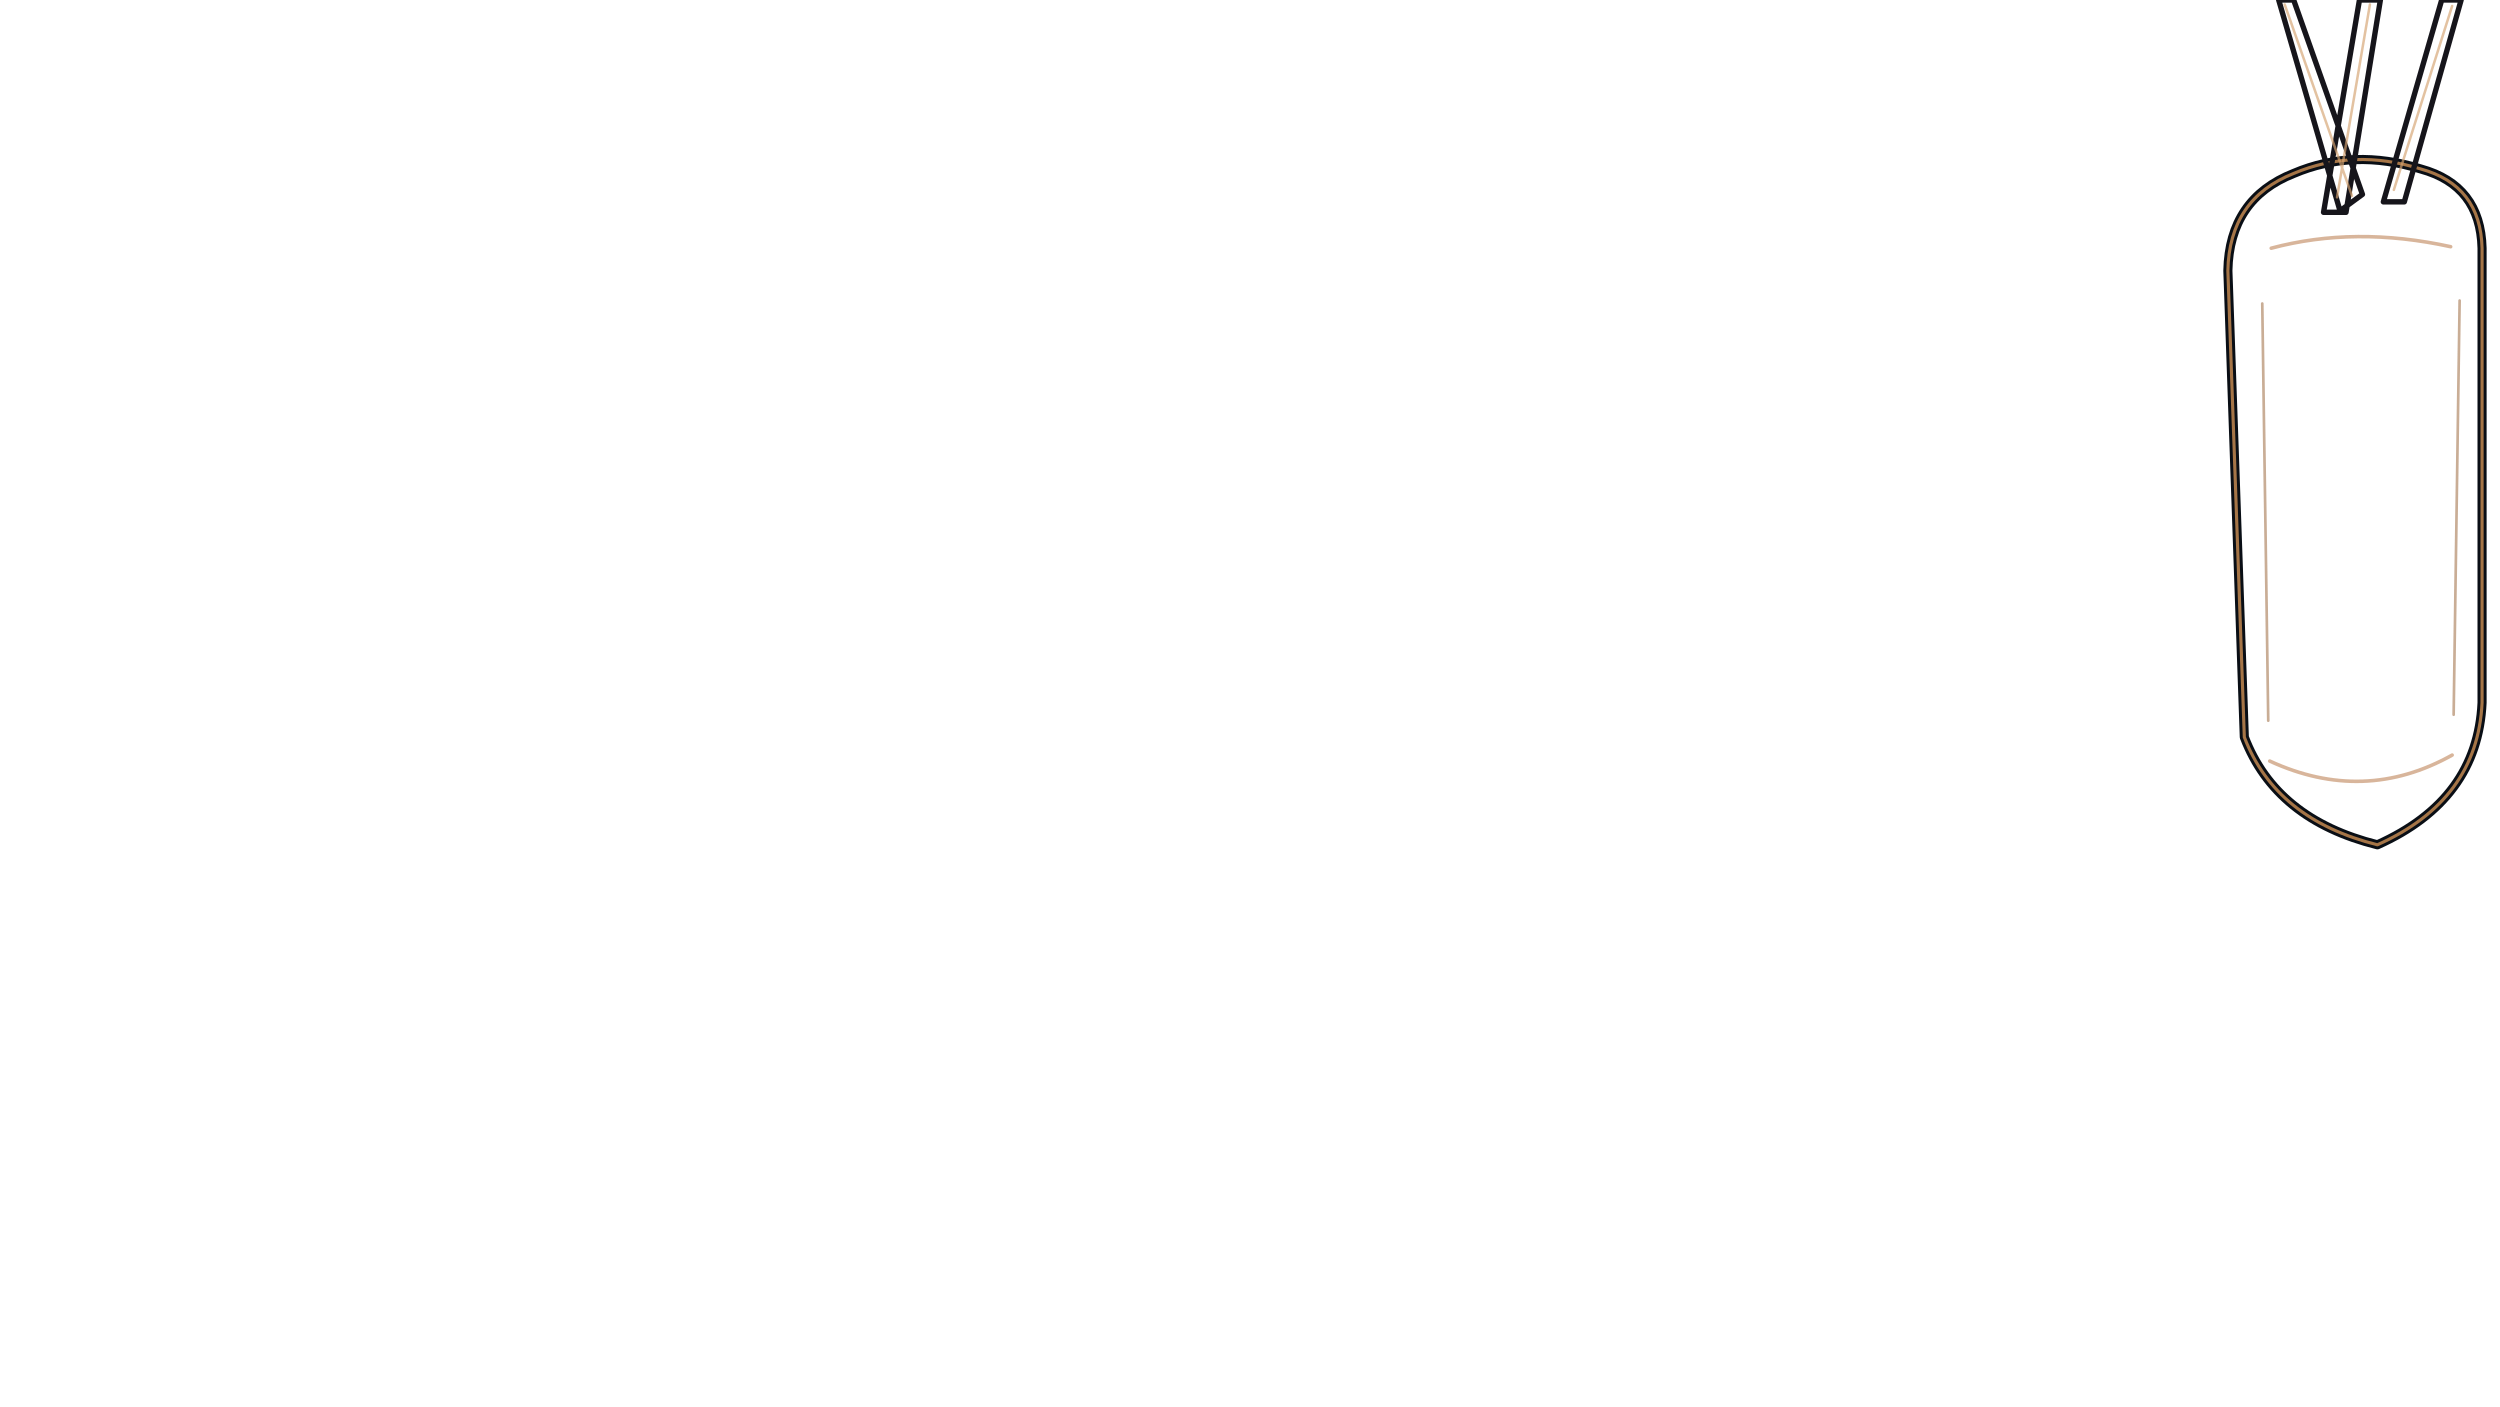
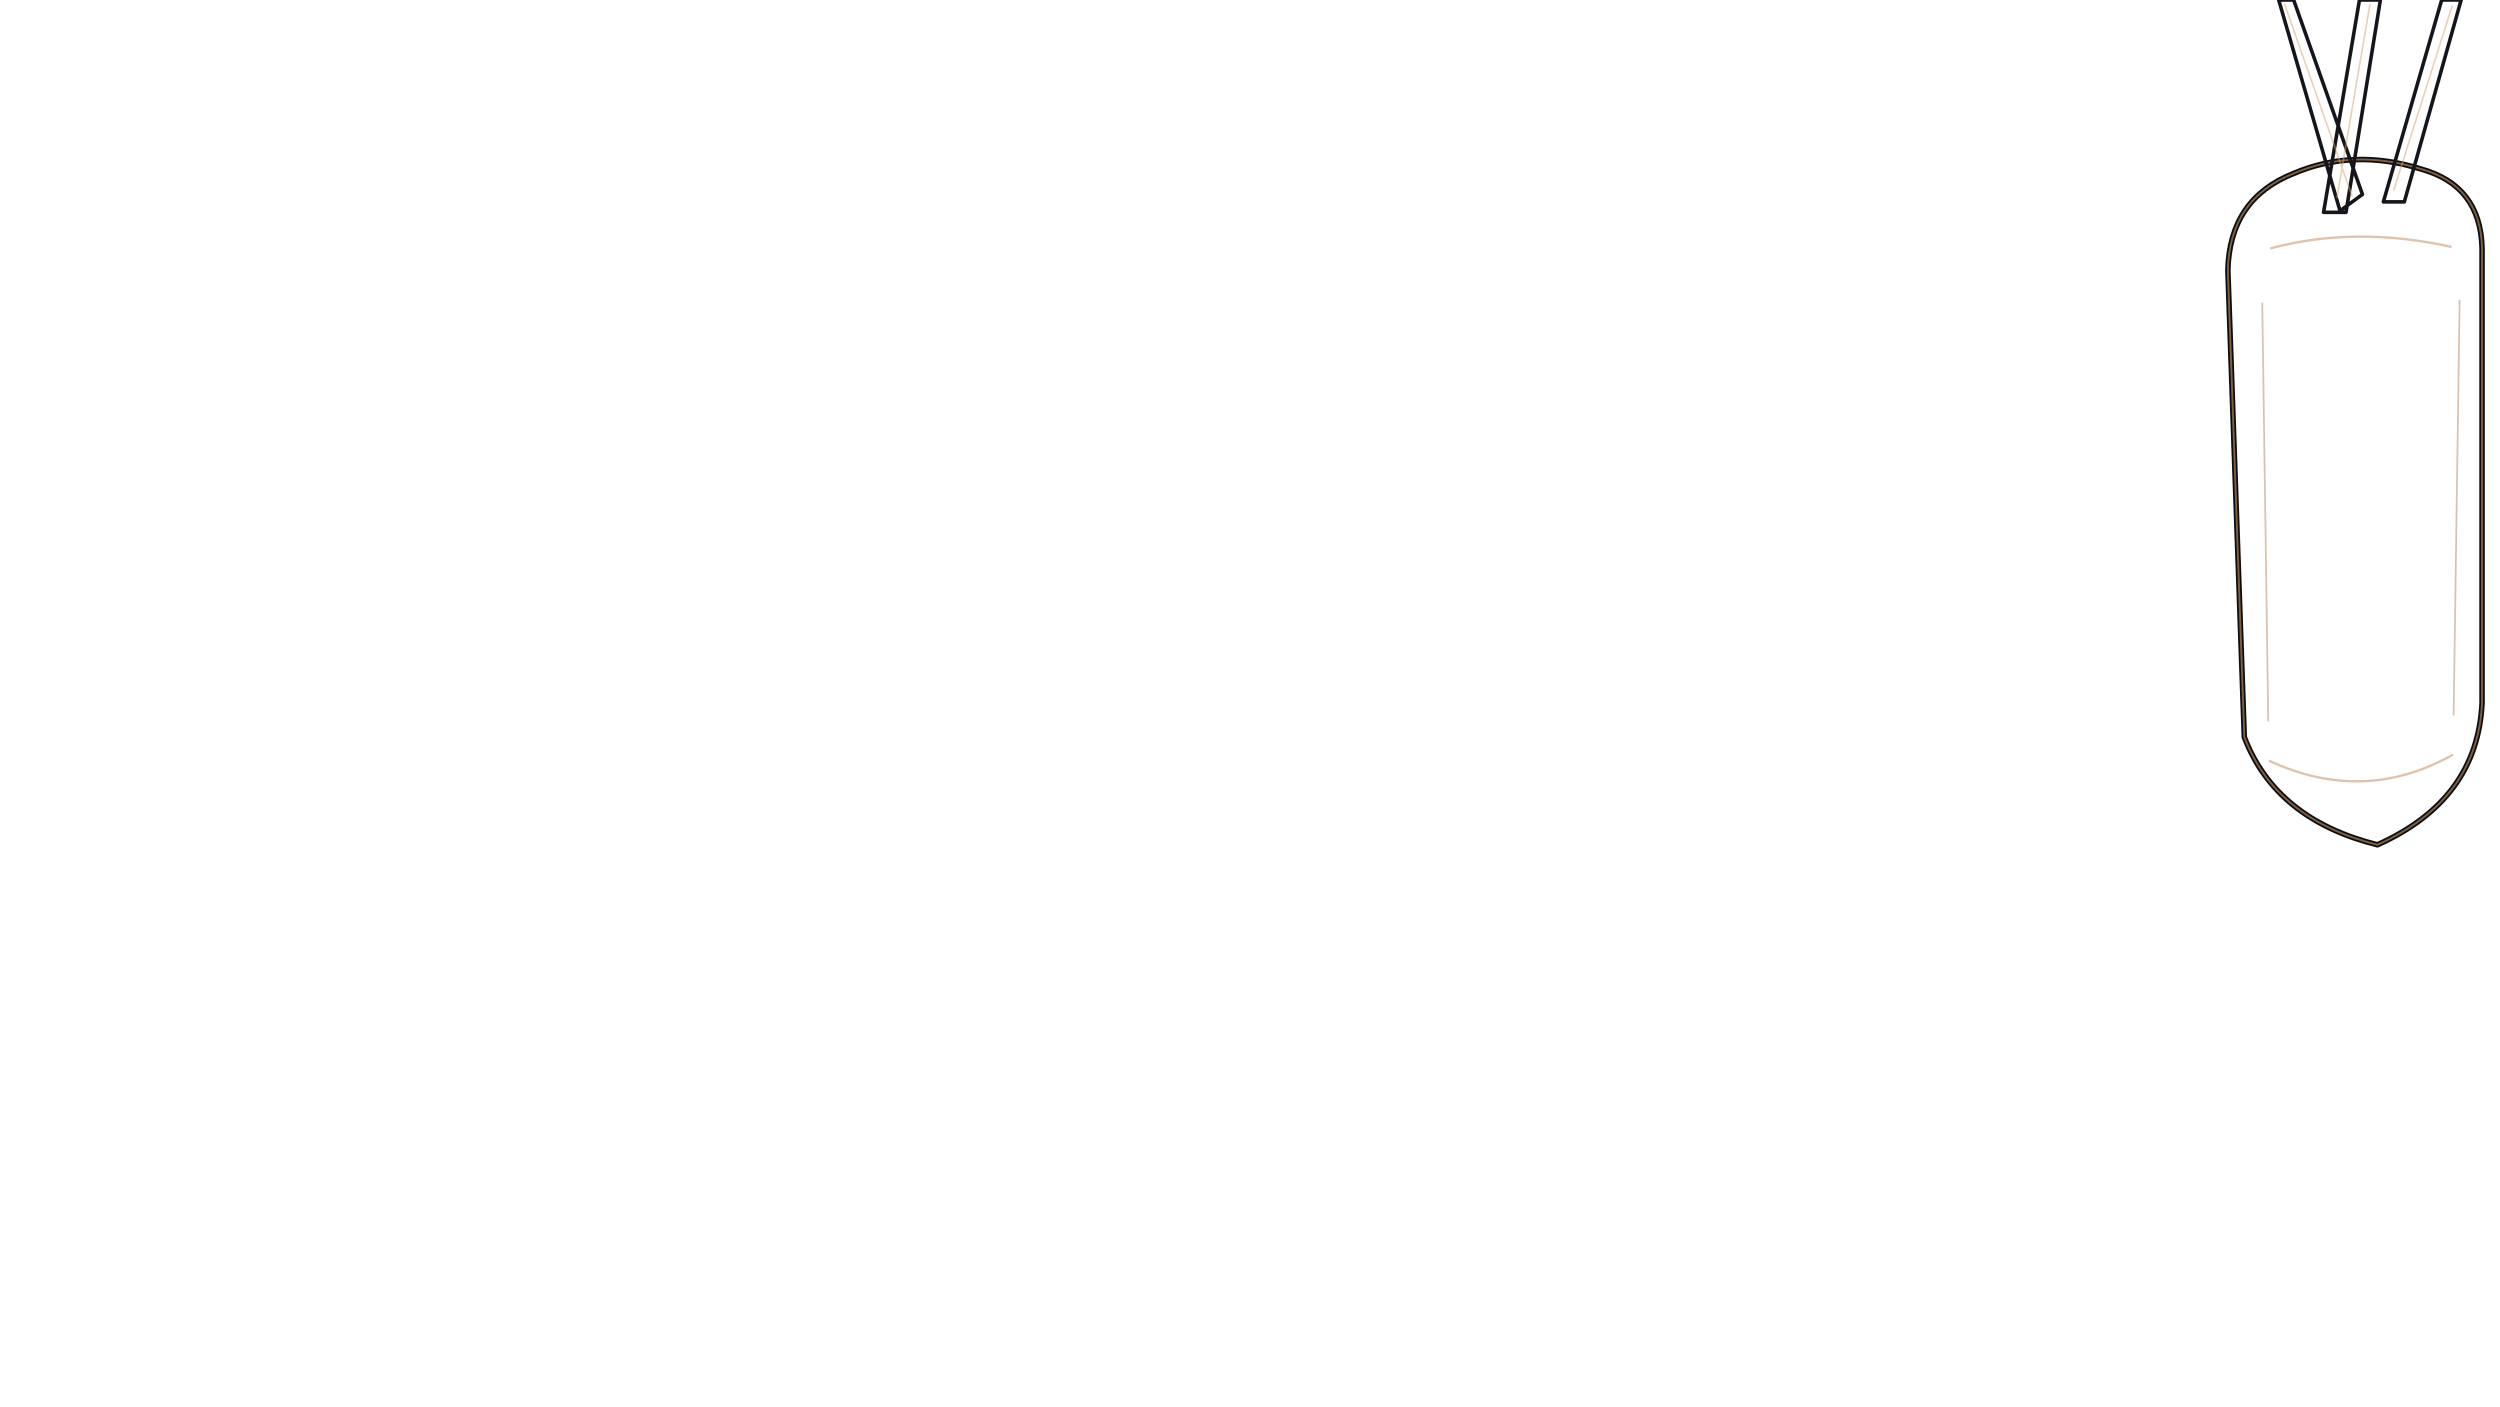
<svg xmlns="http://www.w3.org/2000/svg" width="1672" height="941" viewBox="0 0 1672 941" preserveAspectRatio="none" aria-hidden="true">
  <g fill="none" stroke-linecap="round" stroke-linejoin="round">
-     <path d="M1534 116 Q1574 99 1619 113 Q1659 124 1660 166           L1660 470 Q1657 535 1590 565           Q1522 548 1501 493 L1490 181 Q1491 133 1534 116 Z" stroke="#090e15" stroke-width="6.1" />
-     <path d="M1534 116 Q1574 99 1619 113 Q1659 124 1660 166           L1660 470 Q1657 535 1590 565           Q1522 548 1501 493 L1490 181 Q1491 133 1534 116 Z" stroke="#d99758" stroke-width="2.1" opacity=".75" />
-     <path d="M1519 166 Q1575 151 1639 165 M1518 509 Q1581 538 1640 505" stroke="#bc8052" stroke-width="2.4" opacity=".58" />
-     <path d="M1513 203 L1517 482 M1645 201 L1641 478" stroke="#9c693e" stroke-width="1.8" opacity=".55" />
-     <path d="M1524 0 L1534 0 L1580 130 L1565 141 Z           M1578 0 L1592 0 L1569 142 L1554 142 Z           M1633 0 L1646 0 L1608 135 L1594 135 Z" stroke="#16151b" stroke-width="3.6" />
-     <path d="M1528 3 L1573 131 M1585 3 L1563 132 M1640 4 L1601 127" stroke="#d4a371" stroke-width="1.7" opacity=".66" />
+     <path d="M1534 116 Q1574 99 1619 113 Q1659 124 1660 166           L1660 470 Q1657 535 1590 565           Q1522 548 1501 493 L1490 181 Q1491 133 1534 116 Z" stroke="#090e15" stroke-width="3.7" />
+     <path d="M1534 116 Q1574 99 1619 113 Q1659 124 1660 166           L1660 470 Q1657 535 1590 565           Q1522 548 1501 493 L1490 181 Q1491 133 1534 116 Z" stroke="#d99758" stroke-width="1.3" opacity=".58" />
+     <path d="M1519 166 Q1575 151 1639 165 M1518 509 Q1581 538 1640 505" stroke="#bc8052" stroke-width="1.6" opacity=".47" />
+     <path d="M1513 203 L1517 482 M1645 201 L1641 478" stroke="#9c693e" stroke-width="1.2" opacity=".40" />
+     <path d="M1524 0 L1534 0 L1580 130 L1565 141 Z           M1578 0 L1592 0 L1569 142 L1554 142 Z           M1633 0 L1646 0 L1608 135 L1594 135 Z" stroke="#16151b" stroke-width="2.4" />
+     <path d="M1528 3 L1573 131 M1585 3 L1563 132 M1640 4 L1601 127" stroke="#d4a371" stroke-width="1.1" opacity=".50" />
  </g>
</svg>
